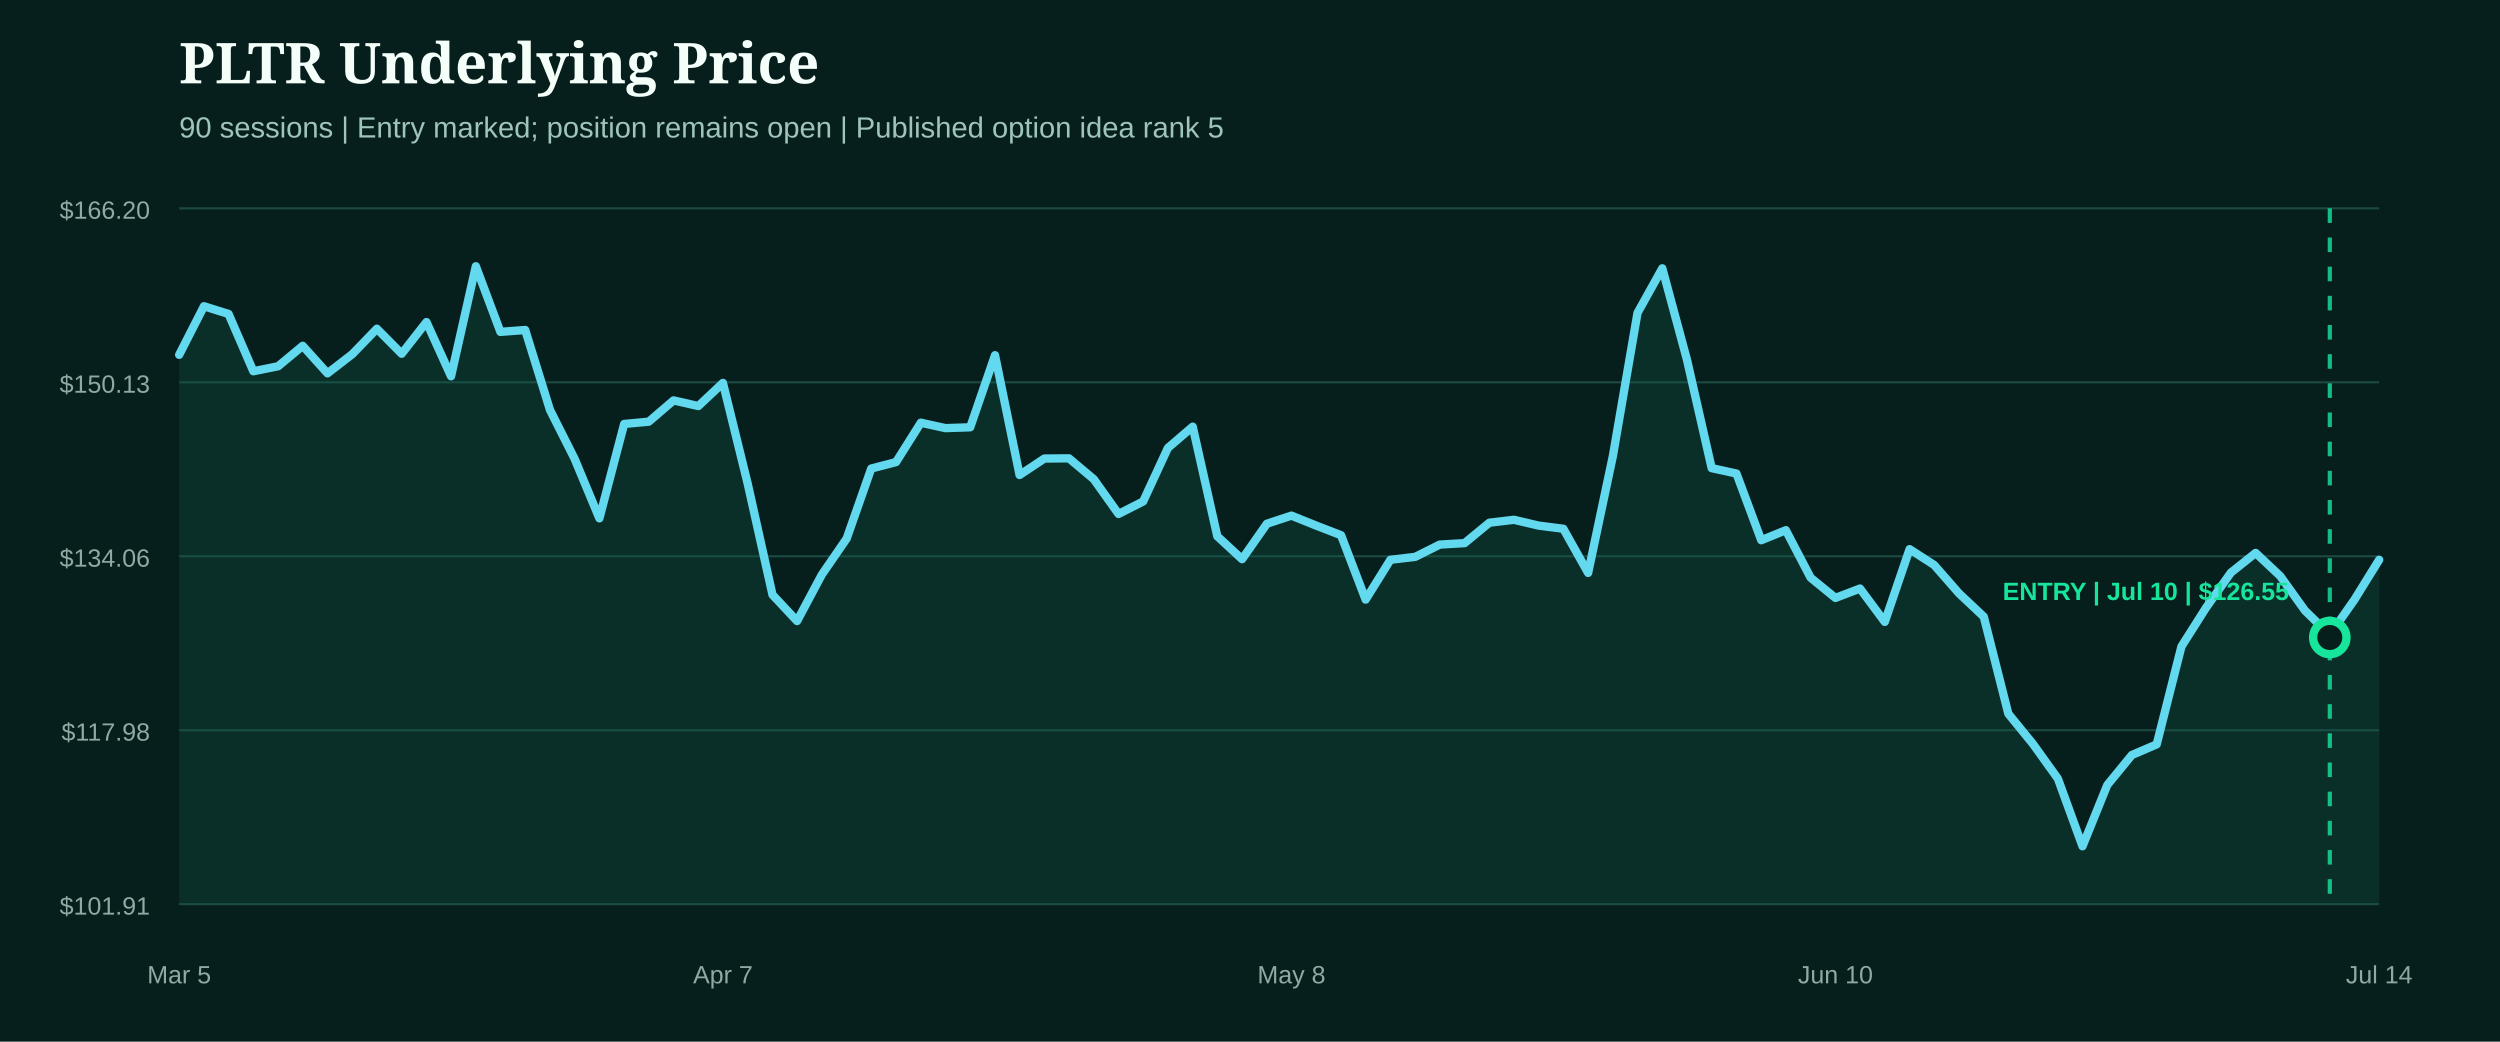
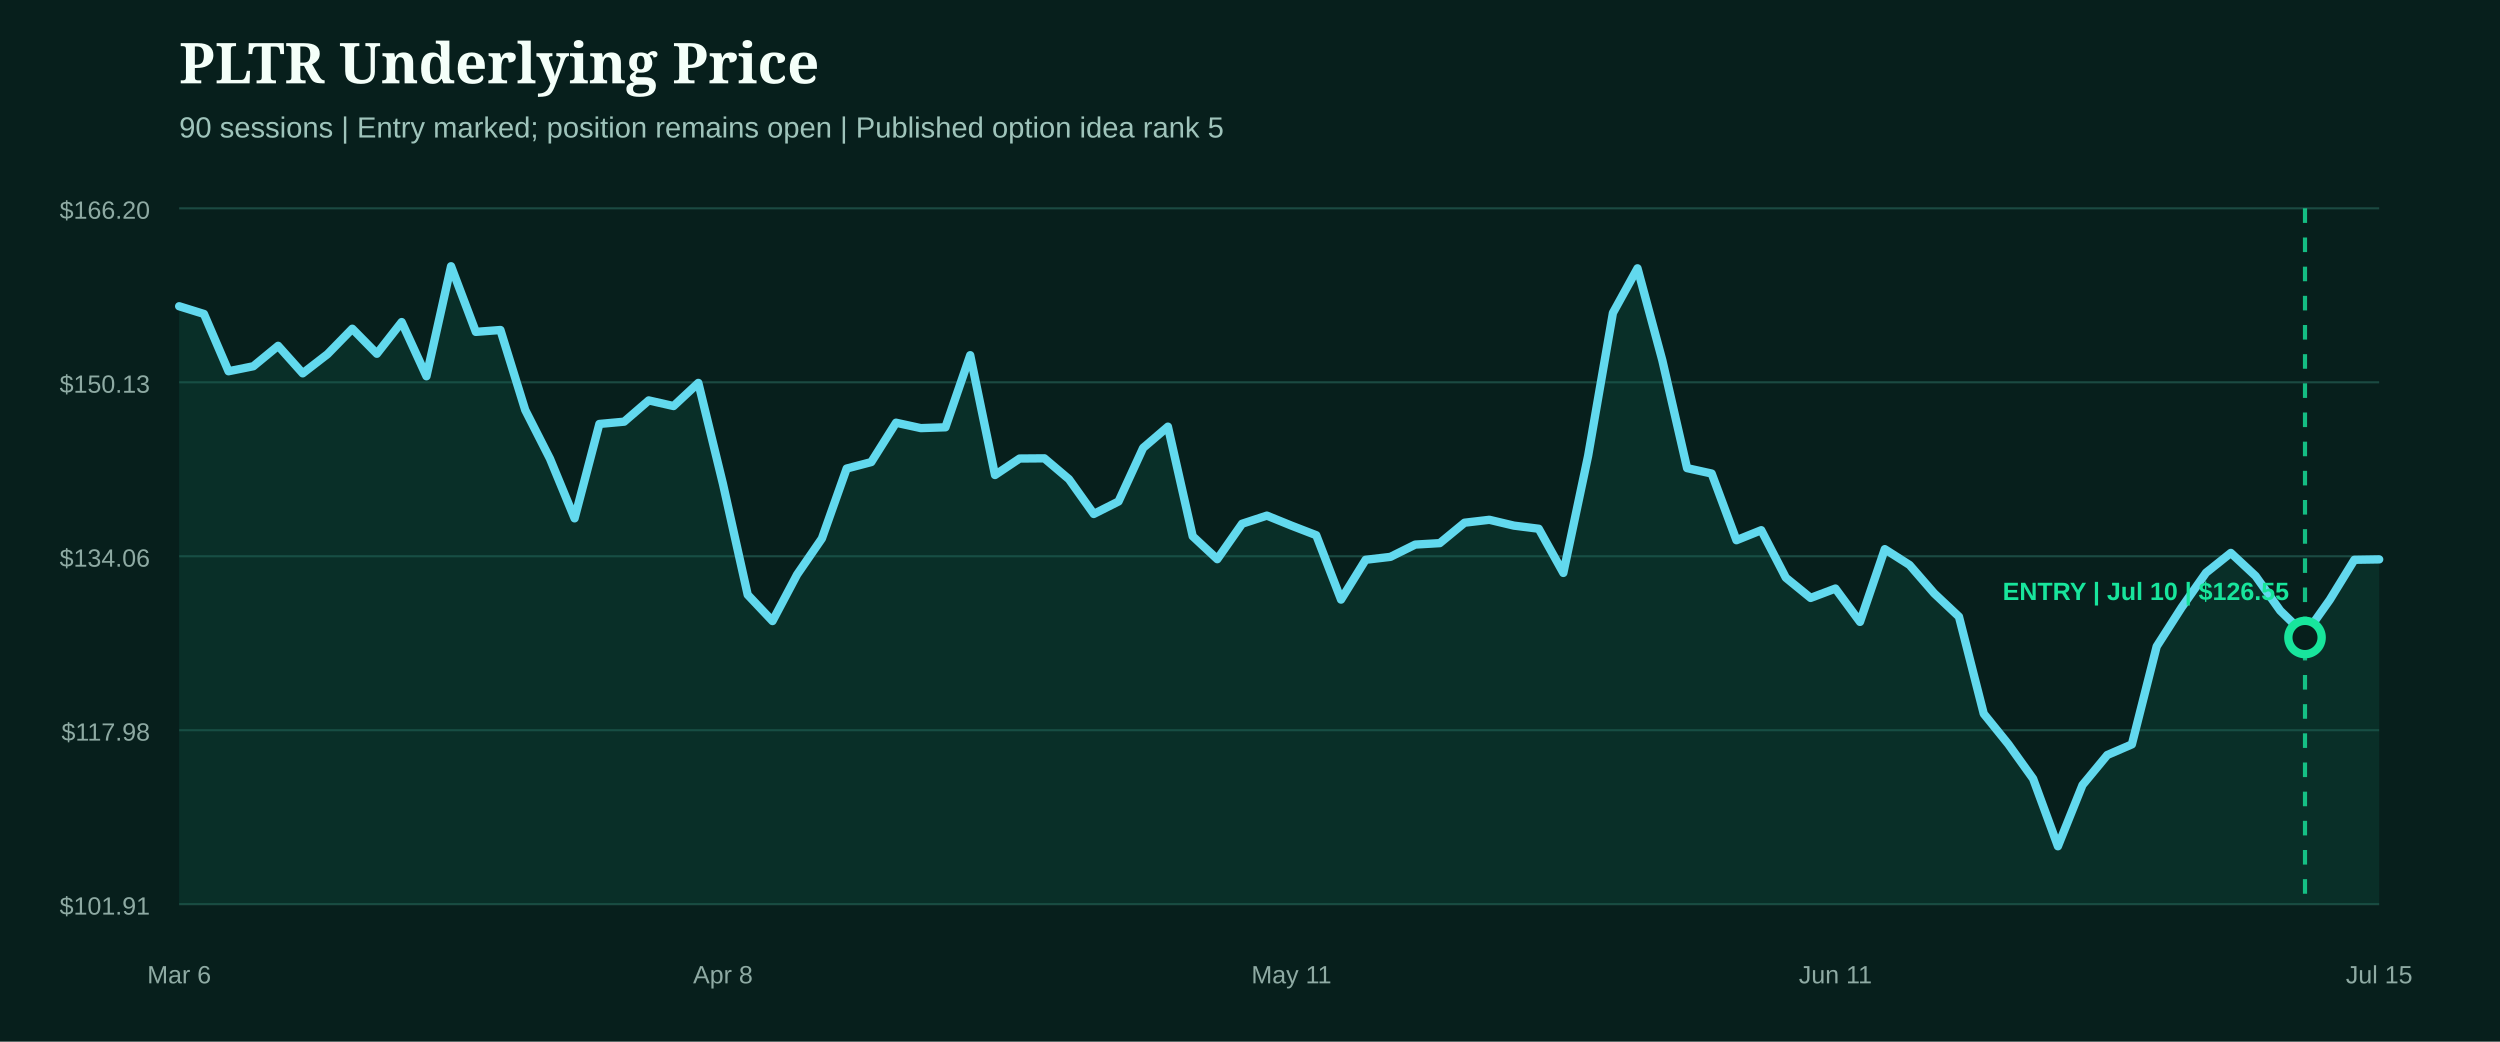
<svg xmlns="http://www.w3.org/2000/svg" width="1200" height="500" viewBox="0 0 1200 500" role="img" aria-label="PLTR underlying price from entry">
  <rect width="1200" height="500" fill="#071f1c" />
  <style>.head{fill:#f4fff9;font:800 27px Georgia,serif}.sub{fill:#9fc4bb;font:14px Arial,sans-serif}.axis{fill:#8eaaa3;font:12px Arial,sans-serif}.marker{font:800 12px Arial,sans-serif}</style>
  <text x="86" y="40" class="head">PLTR Underlying Price</text>
  <text x="86" y="66" class="sub">90 sessions | Entry marked; position remains open | Published option idea rank 5</text>
  <line x1="86" x2="1142" y1="100.0" y2="100.0" stroke="#1b4a42" stroke-width="1" />
  <text x="72" y="105.0" text-anchor="end" class="axis">$166.20</text>
  <line x1="86" x2="1142" y1="183.5" y2="183.5" stroke="#1b4a42" stroke-width="1" />
  <text x="72" y="188.5" text-anchor="end" class="axis">$150.13</text>
  <line x1="86" x2="1142" y1="267.0" y2="267.0" stroke="#1b4a42" stroke-width="1" />
  <text x="72" y="272.0" text-anchor="end" class="axis">$134.06</text>
  <line x1="86" x2="1142" y1="350.5" y2="350.5" stroke="#1b4a42" stroke-width="1" />
  <text x="72" y="355.5" text-anchor="end" class="axis">$117.98</text>
  <line x1="86" x2="1142" y1="434.0" y2="434.0" stroke="#1b4a42" stroke-width="1" />
  <text x="72" y="439.0" text-anchor="end" class="axis">$101.91</text>
-   <path d="M86.0,170.3 L97.9,147.0 L109.7,150.7 L121.6,178.2 L133.5,175.8 L145.3,166.0 L157.2,179.2 L169.1,170.0 L180.9,157.8 L192.8,169.8 L204.7,154.6 L216.5,180.6 L228.4,127.8 L240.2,159.3 L252.1,158.4 L264.0,196.8 L275.8,220.2 L287.7,248.8 L299.6,203.5 L311.4,202.4 L323.3,192.2 L335.2,194.9 L347.0,183.8 L358.9,232.2 L370.8,285.5 L382.6,298.1 L394.5,275.8 L406.4,258.5 L418.2,224.9 L430.1,221.8 L442.0,202.9 L453.8,205.5 L465.7,205.1 L477.6,170.5 L489.4,228.0 L501.3,220.1 L513.1,220.0 L525.0,230.0 L536.9,246.7 L548.7,240.7 L560.6,215.0 L572.5,204.8 L584.3,257.4 L596.2,268.4 L608.1,251.4 L619.9,247.5 L631.8,252.3 L643.7,256.9 L655.5,287.8 L667.4,268.7 L679.3,267.3 L691.1,261.4 L703.0,260.7 L714.9,250.9 L726.7,249.5 L738.6,252.3 L750.4,253.8 L762.3,275.0 L774.2,218.8 L786.0,150.2 L797.9,128.8 L809.8,172.9 L821.6,224.7 L833.5,227.3 L845.4,259.3 L857.2,254.5 L869.1,277.3 L881.0,287.0 L892.8,282.5 L904.7,298.5 L916.6,263.6 L928.4,271.2 L940.3,284.8 L952.2,296.0 L964.0,342.6 L975.9,357.2 L987.8,373.8 L999.6,406.2 L1011.5,376.8 L1023.3,362.4 L1035.2,357.3 L1047.1,310.3 L1058.9,291.7 L1070.8,274.9 L1082.7,265.4 L1094.5,276.5 L1106.4,293.1 L1118.3,304.7 L1130.1,287.9 L1142.0,268.7 L1142.0,434.0 L86.0,434.0 Z" fill="#0f5949" opacity="0.28" />
-   <path d="M86.0,170.3 L97.9,147.0 L109.7,150.7 L121.6,178.2 L133.5,175.8 L145.3,166.0 L157.2,179.2 L169.1,170.0 L180.9,157.8 L192.8,169.8 L204.7,154.6 L216.5,180.6 L228.4,127.8 L240.2,159.3 L252.1,158.4 L264.0,196.8 L275.8,220.2 L287.7,248.8 L299.6,203.5 L311.4,202.4 L323.3,192.2 L335.2,194.9 L347.0,183.8 L358.9,232.2 L370.8,285.5 L382.6,298.1 L394.5,275.8 L406.4,258.5 L418.2,224.9 L430.1,221.8 L442.0,202.9 L453.8,205.5 L465.7,205.1 L477.6,170.5 L489.4,228.0 L501.3,220.1 L513.1,220.0 L525.0,230.0 L536.9,246.7 L548.7,240.7 L560.6,215.0 L572.5,204.8 L584.3,257.4 L596.2,268.4 L608.1,251.4 L619.9,247.5 L631.8,252.3 L643.7,256.9 L655.5,287.8 L667.4,268.7 L679.3,267.3 L691.1,261.4 L703.0,260.7 L714.9,250.9 L726.7,249.5 L738.6,252.3 L750.4,253.8 L762.3,275.0 L774.2,218.8 L786.0,150.2 L797.9,128.8 L809.8,172.9 L821.6,224.7 L833.5,227.3 L845.4,259.3 L857.2,254.5 L869.1,277.3 L881.0,287.0 L892.8,282.5 L904.7,298.5 L916.6,263.6 L928.4,271.2 L940.3,284.8 L952.2,296.0 L964.0,342.6 L975.9,357.2 L987.8,373.8 L999.6,406.2 L1011.5,376.8 L1023.3,362.4 L1035.2,357.3 L1047.1,310.3 L1058.9,291.7 L1070.8,274.9 L1082.7,265.4 L1094.5,276.5 L1106.4,293.1 L1118.3,304.7 L1130.1,287.9 L1142.0,268.7" fill="none" stroke="#62d9ee" stroke-width="4" stroke-linecap="round" stroke-linejoin="round" />
+   <path d="M86.0,147.0 L97.9,150.7 L109.7,178.2 L121.6,175.8 L133.5,166.0 L145.3,179.2 L157.2,170.0 L169.1,157.8 L180.9,169.8 L192.8,154.6 L204.7,180.6 L216.5,127.8 L228.4,159.3 L240.2,158.4 L252.1,196.8 L264.0,220.2 L275.8,248.8 L287.7,203.5 L299.6,202.4 L311.4,192.2 L323.3,194.9 L335.2,183.8 L347.0,232.2 L358.9,285.5 L370.8,298.1 L382.6,275.8 L394.5,258.5 L406.4,224.9 L418.2,221.8 L430.1,202.9 L442.0,205.5 L453.8,205.1 L465.7,170.5 L477.6,228.0 L489.4,220.1 L501.3,220.0 L513.1,230.0 L525.0,246.7 L536.9,240.7 L548.7,215.0 L560.6,204.8 L572.5,257.4 L584.3,268.4 L596.2,251.4 L608.1,247.5 L619.9,252.3 L631.8,256.9 L643.7,287.8 L655.5,268.7 L667.4,267.3 L679.3,261.4 L691.1,260.7 L703.0,250.9 L714.9,249.5 L726.7,252.3 L738.6,253.8 L750.4,275.0 L762.3,218.8 L774.2,150.2 L786.0,128.8 L797.9,172.9 L809.8,224.7 L821.6,227.3 L833.5,259.3 L845.4,254.5 L857.2,277.3 L869.1,287.0 L881.0,282.5 L892.8,298.5 L904.7,263.6 L916.6,271.2 L928.4,284.8 L940.3,296.0 L952.2,342.6 L964.0,357.2 L975.9,373.8 L987.8,406.2 L999.6,376.8 L1011.5,362.4 L1023.3,357.3 L1035.2,310.3 L1047.1,291.7 L1058.9,274.9 L1070.8,265.4 L1082.7,276.5 L1094.5,293.1 L1106.4,304.7 L1118.3,287.9 L1130.1,268.7 L1142.0,268.5 L1142.0,434.0 L86.0,434.0 Z" fill="#0f5949" opacity="0.28" />
+   <path d="M86.0,147.0 L97.9,150.7 L109.7,178.2 L121.6,175.8 L133.5,166.0 L145.3,179.2 L157.2,170.0 L169.1,157.8 L180.9,169.8 L192.8,154.6 L204.7,180.6 L216.5,127.8 L228.4,159.3 L240.2,158.4 L252.1,196.8 L264.0,220.2 L275.8,248.8 L287.7,203.5 L299.6,202.4 L311.4,192.2 L323.3,194.9 L335.2,183.8 L347.0,232.2 L358.9,285.5 L370.8,298.1 L382.6,275.8 L394.5,258.5 L406.4,224.9 L418.2,221.8 L430.1,202.9 L442.0,205.5 L453.8,205.1 L465.7,170.5 L477.6,228.0 L489.4,220.1 L501.3,220.0 L513.1,230.0 L525.0,246.7 L536.9,240.7 L548.7,215.0 L560.6,204.8 L572.5,257.4 L584.3,268.4 L596.2,251.4 L608.1,247.5 L619.9,252.3 L631.8,256.9 L643.7,287.8 L655.5,268.7 L667.4,267.3 L679.3,261.4 L691.1,260.7 L703.0,250.9 L714.9,249.5 L726.7,252.3 L738.6,253.8 L750.4,275.0 L762.3,218.8 L774.2,150.2 L786.0,128.8 L797.9,172.9 L809.8,224.7 L821.6,227.3 L833.5,259.3 L845.4,254.5 L857.2,277.3 L869.1,287.0 L881.0,282.5 L892.8,298.5 L904.7,263.6 L916.6,271.2 L928.4,284.8 L940.3,296.0 L952.2,342.6 L964.0,357.2 L975.9,373.8 L987.8,406.2 L999.6,376.8 L1011.5,362.4 L1023.3,357.3 L1035.2,310.3 L1047.1,291.7 L1058.9,274.9 L1070.8,265.4 L1082.7,276.5 L1094.5,293.1 L1106.4,304.7 L1118.3,287.9 L1130.1,268.7 L1142.0,268.5" fill="none" stroke="#62d9ee" stroke-width="4" stroke-linecap="round" stroke-linejoin="round" />
  <g>
-     <line x1="1118.3" x2="1118.3" y1="100" y2="434" stroke="#18e59c" stroke-width="2" stroke-dasharray="7 7" opacity="0.8" />
-     <circle cx="1118.3" cy="306.0" r="8" fill="#071f1c" stroke="#18e59c" stroke-width="4" />
+     <line x1="1106.4" x2="1106.4" y1="100" y2="434" stroke="#18e59c" stroke-width="2" stroke-dasharray="7 7" opacity="0.8" />
+     <circle cx="1106.4" cy="306.0" r="8" fill="#071f1c" stroke="#18e59c" stroke-width="4" />
    <text x="1030.0" y="288.0" text-anchor="middle" class="marker" fill="#18e59c">ENTRY | Jul 10 | $126.55</text>
  </g>
-   <text x="86.0" y="472" text-anchor="middle" class="axis">Mar 5</text>
-   <text x="347.0" y="472" text-anchor="middle" class="axis">Apr 7</text>
-   <text x="619.9" y="472" text-anchor="middle" class="axis">May 8</text>
-   <text x="881.0" y="472" text-anchor="middle" class="axis">Jun 10</text>
-   <text x="1142.0" y="472" text-anchor="middle" class="axis">Jul 14</text>
+   <text x="86.0" y="472" text-anchor="middle" class="axis">Mar 6</text>
+   <text x="347.0" y="472" text-anchor="middle" class="axis">Apr 8</text>
+   <text x="619.9" y="472" text-anchor="middle" class="axis">May 11</text>
+   <text x="881.0" y="472" text-anchor="middle" class="axis">Jun 11</text>
+   <text x="1142.0" y="472" text-anchor="middle" class="axis">Jul 15</text>
</svg>
